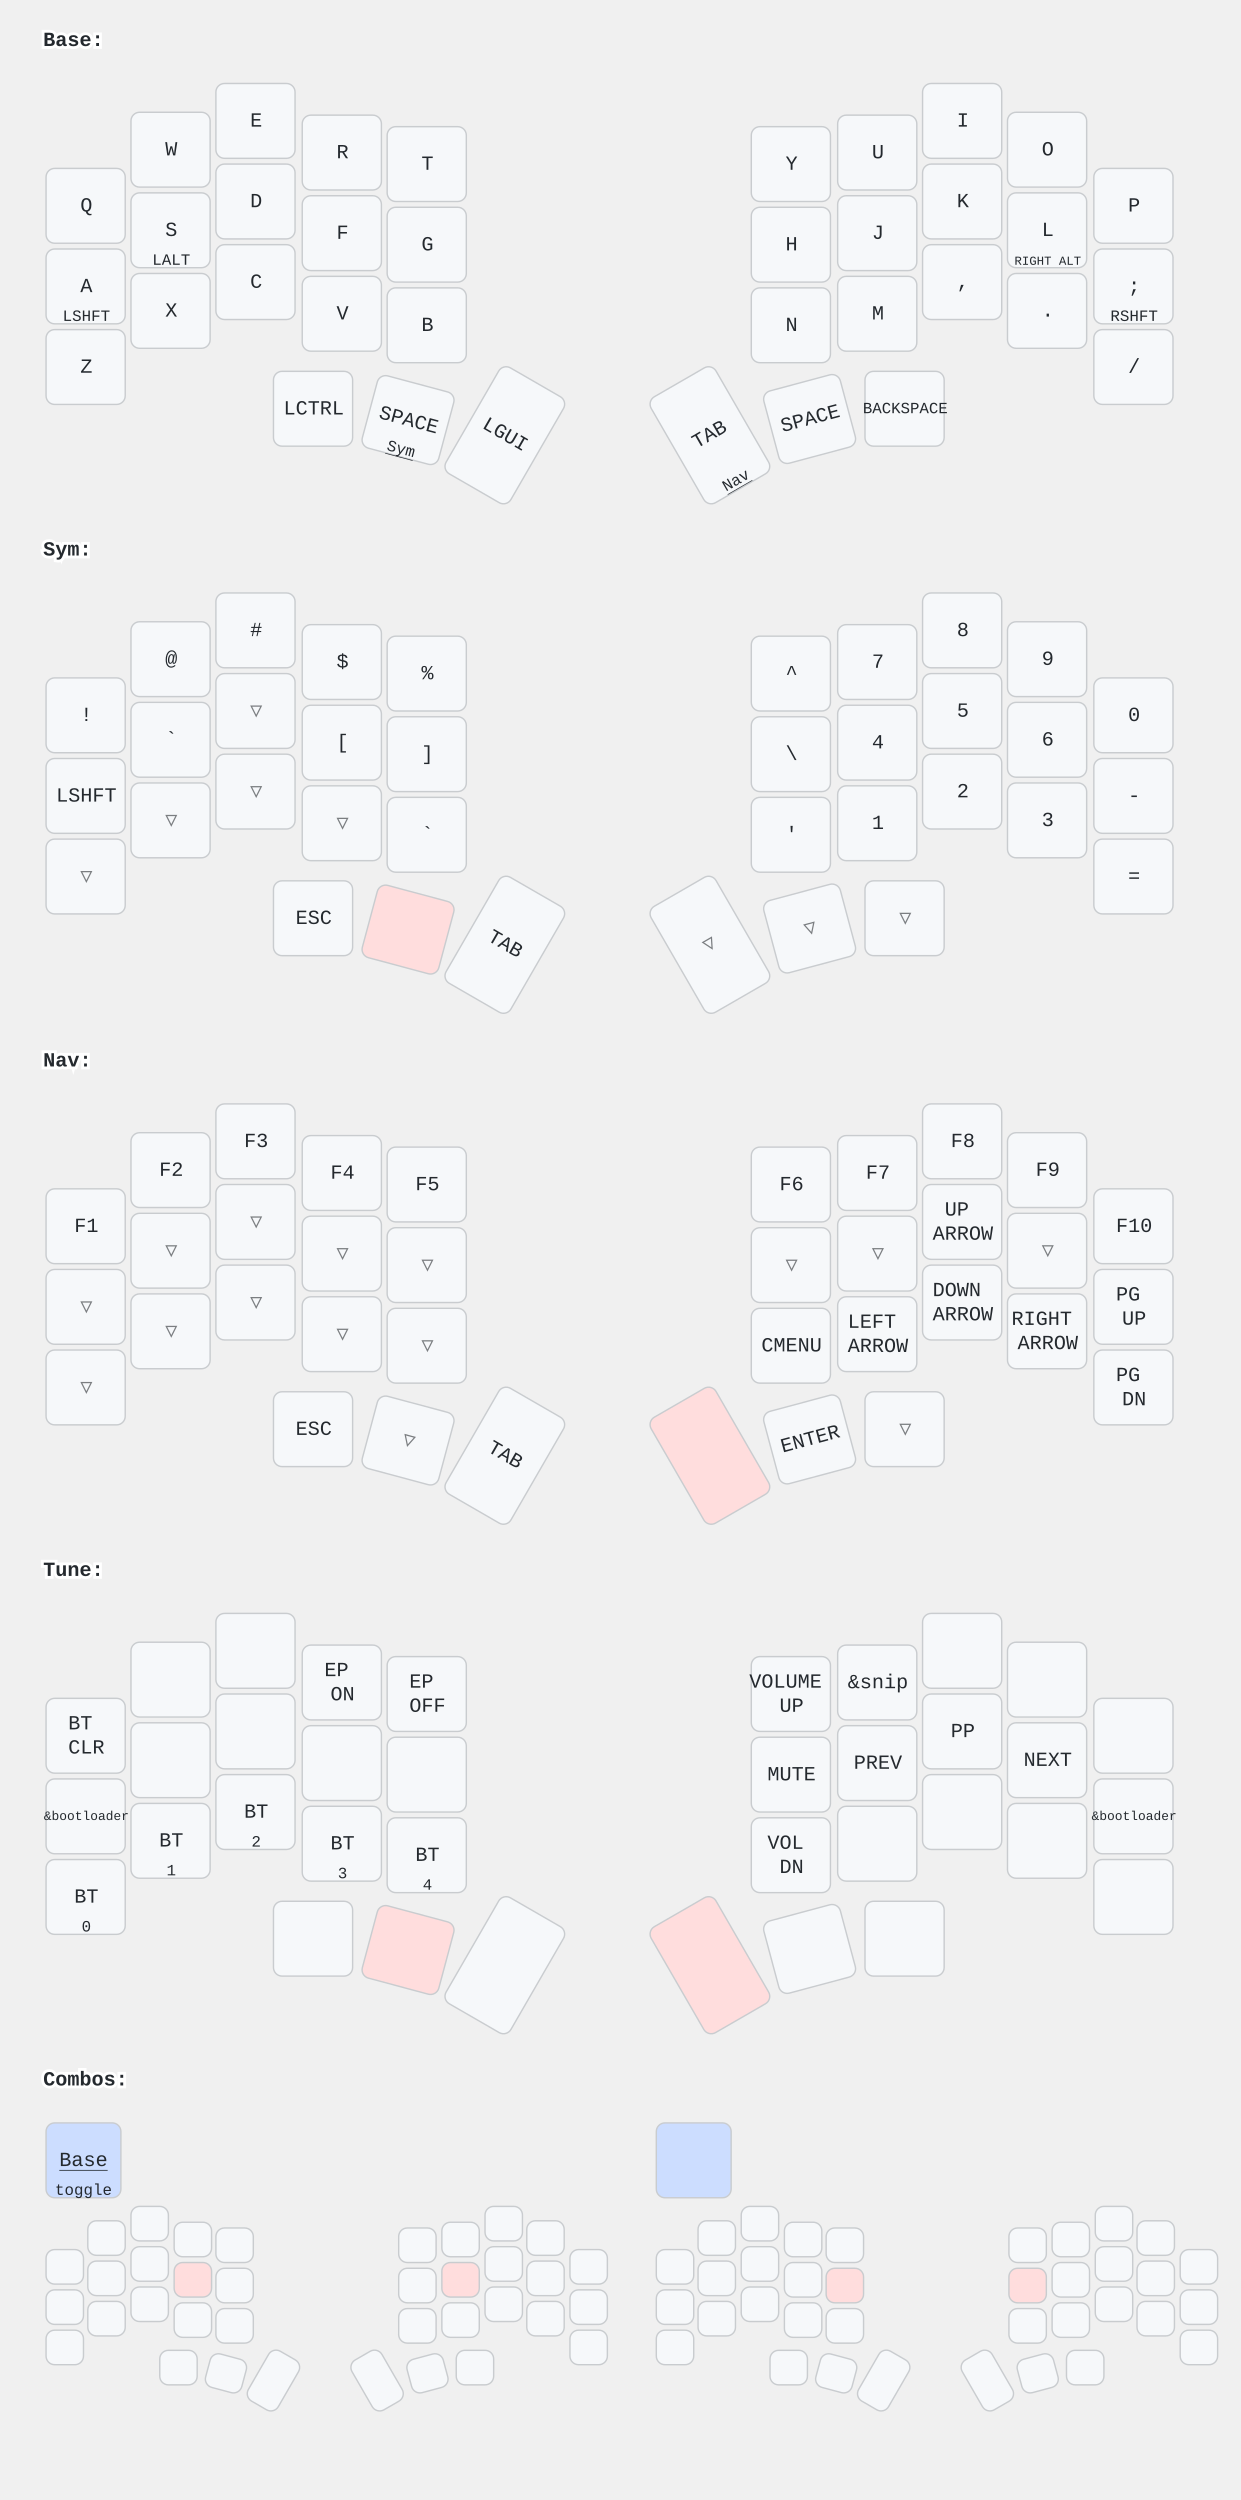
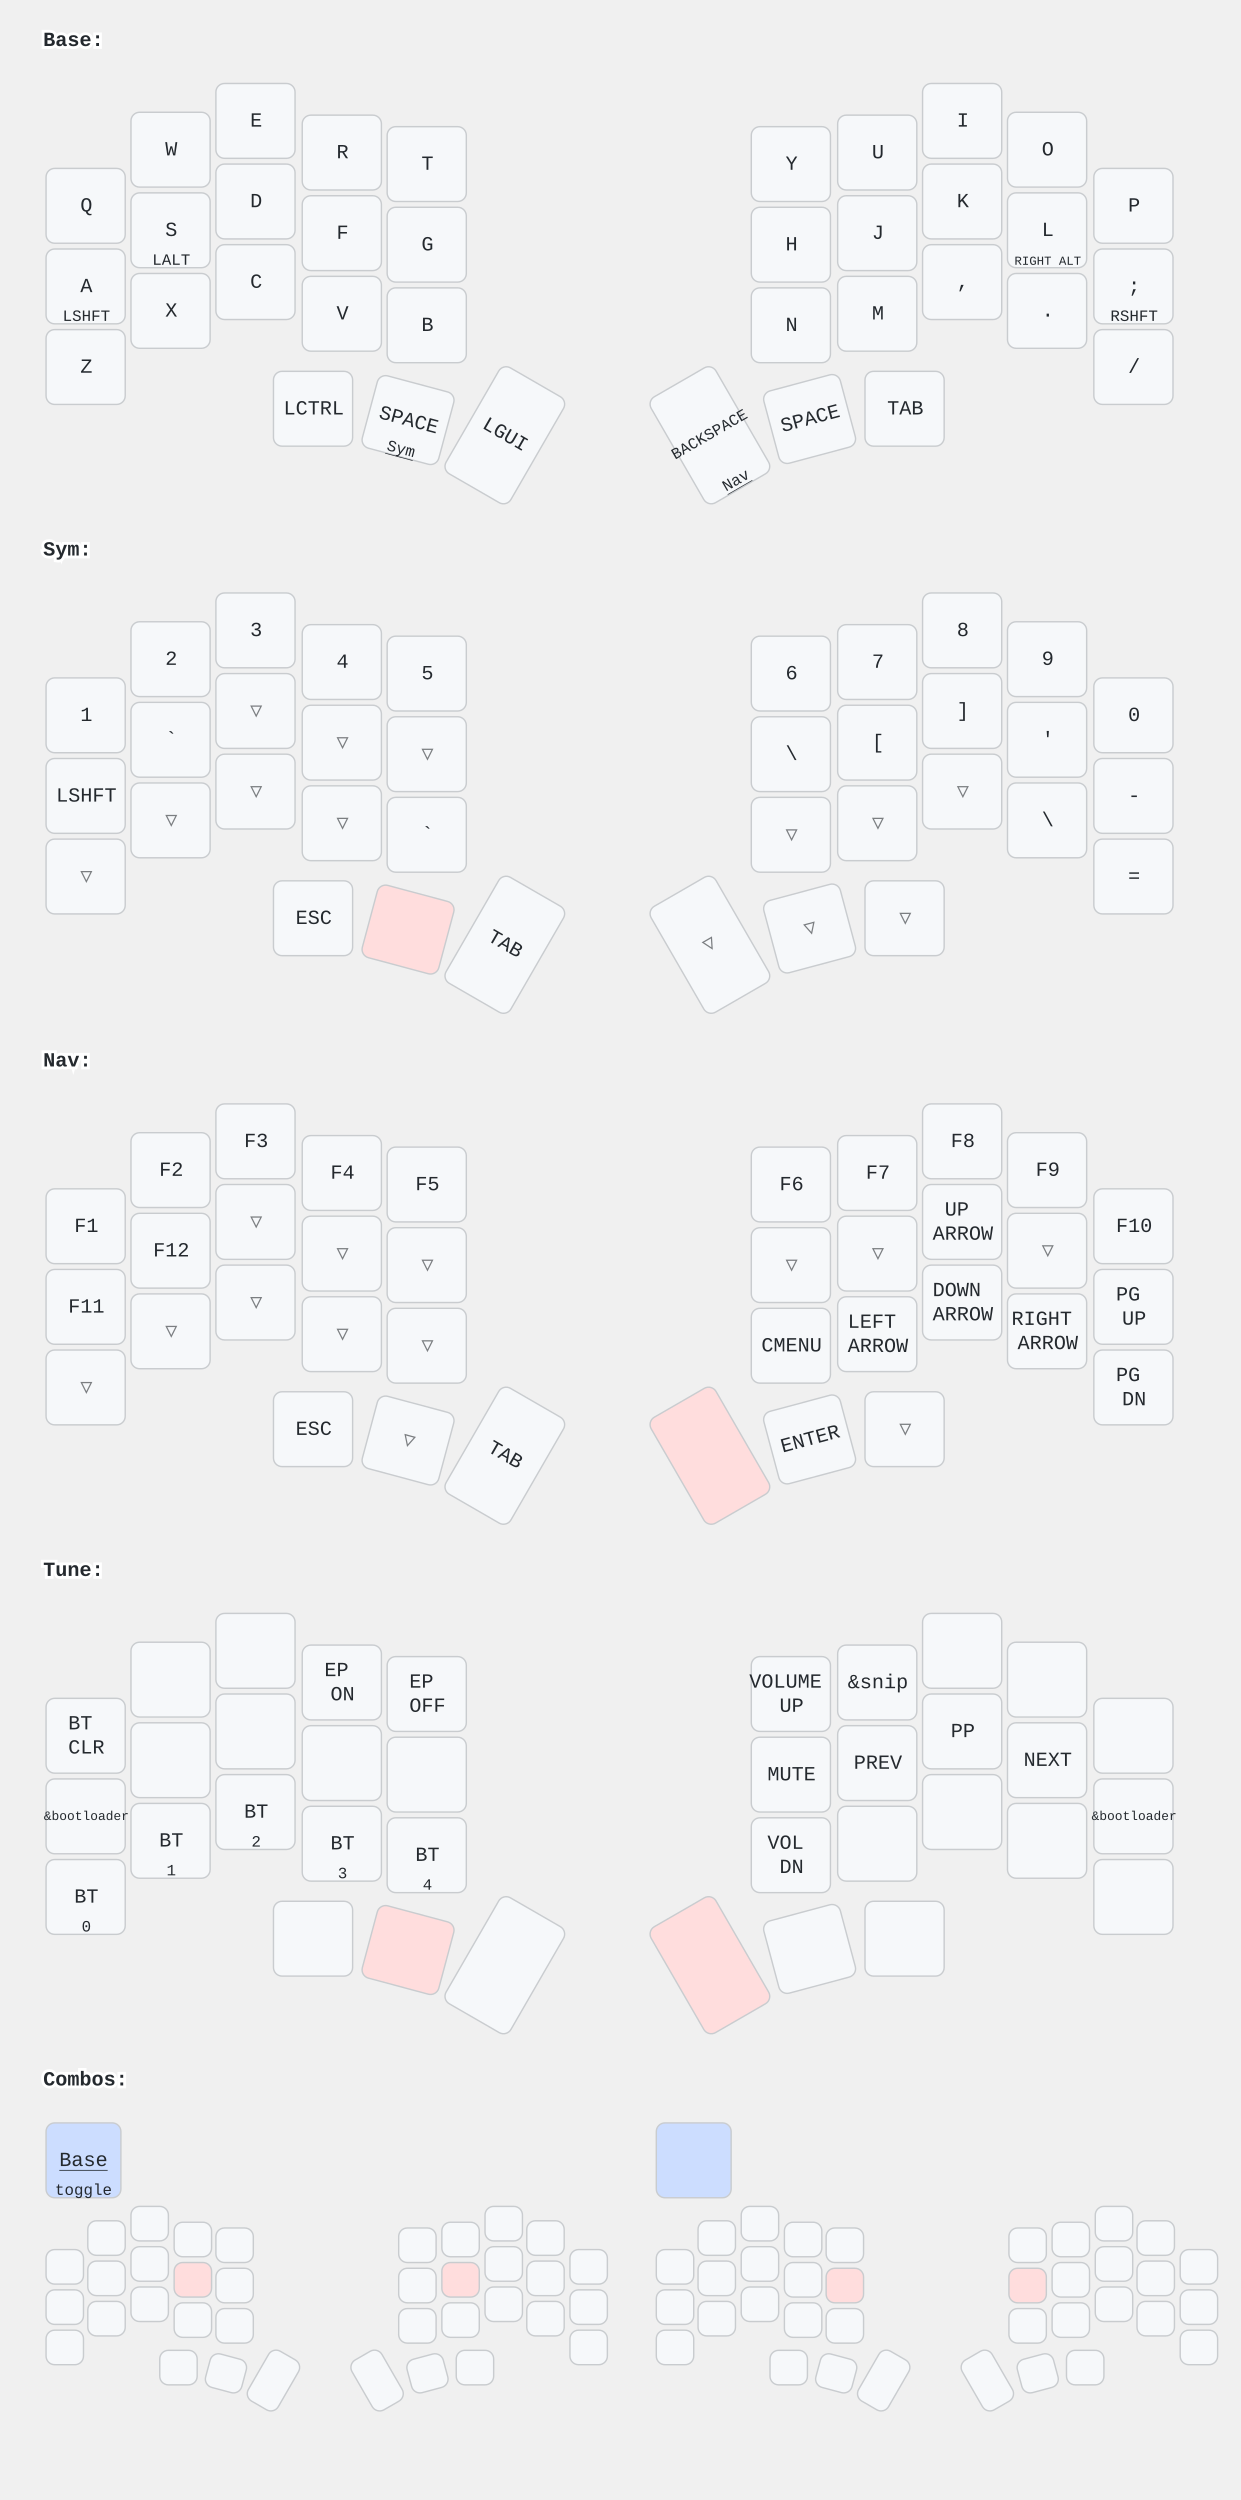
<svg xmlns="http://www.w3.org/2000/svg" width="862" height="1737" viewBox="0 0 862 1737" class="keymap">
  <style>/* inherit to force styles through use tags */
svg path {
    fill: inherit;
}

/* font and background color specifications */
svg.keymap {
    font-family: SFMono-Regular,Consolas,Liberation Mono,Menlo,monospace;
    font-size: 14px;
    font-kerning: normal;
    text-rendering: optimizeLegibility;
    fill: #24292e;
}

/* default key styling */
rect.key {
    fill: #f6f8fa;
}

rect.key, rect.combo {
    stroke: #c9cccf;
    stroke-width: 1;
}

/* default key side styling, only used is draw_key_sides is set */
rect.side {
    filter: brightness(90%);
}

/* color accent for combo boxes */
rect.combo, rect.combo-separate {
    fill: #cdf;
}

/* color accent for held keys */
rect.held, rect.combo.held {
    fill: #fdd;
}

/* color accent for ghost (optional) keys */
rect.ghost, rect.combo.ghost {
    stroke-dasharray: 4, 4;
    stroke-width: 2;
}

text {
    text-anchor: middle;
    dominant-baseline: middle;
}

/* styling for layer labels */
text.label {
    font-weight: bold;
    text-anchor: start;
    stroke: white;
    stroke-width: 4;
    paint-order: stroke;
}

/* styling for optional footer */
text.footer {
    text-anchor: end;
    dominant-baseline: auto;
    stroke: white;
    stroke-width: 4;
    paint-order: stroke;
}

/* styling for combo tap, and key non-tap label text */
text.combo, text.hold, text.shifted, text.left, text.right {
    font-size: 11px;
}

text.hold {
    text-anchor: middle;
    dominant-baseline: auto;
}

text.shifted {
    text-anchor: middle;
    dominant-baseline: hanging;
}

text.left {
    text-anchor: start;
}

text.right {
    text-anchor: end;
}

text.layer-activator {
    text-decoration: underline;
}

/* styling for hold/shifted label text in combo box */
text.combo.hold, text.combo.shifted, text.combo.left, text.combo.right {
    font-size: 8px;
}

/* lighter symbol for transparent keys */
text.trans {
    fill: #7b7e81;
}

/* styling for combo dendrons */
path.combo {
    stroke-width: 1;
    stroke: gray;
    fill: none;
}

/* Start Tabler Icons Cleanup */
/* cannot use height/width with glyphs */
.icon-tabler &gt; path {
    fill: inherit;
    stroke: inherit;
    stroke-width: 2;
}
/* hide tabler's default box */
.icon-tabler &gt; path[stroke="none"][fill="none"] {
    visibility: hidden;
}
/* End Tabler Icons Cleanup */

@media (prefers-color-scheme: dark) {
svg.keymap { fill: #d1d6db; }
rect.key { fill: #3f4750; }
rect.key, rect.combo { stroke: #60666c; }
rect.combo, rect.combo-separate { fill: #1f3d7a; }
rect.held, rect.combo.held { fill: #854747; }
text.label, text.footer { stroke: black; }
text.trans { fill: #7e8184; }
path.combo { stroke: #7f7f7f; }

}</style>
  <g transform="translate(30, 0)" class="layer-Base">
    <text x="0" y="28" class="label" id="Base">Base:</text>
    <g transform="translate(0, 56)">
      <g transform="translate(30, 87)" class="key keypos-0">
        <rect rx="6" ry="6" x="-28" y="-26" width="55" height="52" class="key" />
        <text x="0" y="0" class="key tap">Q</text>
      </g>
      <g transform="translate(89, 48)" class="key keypos-1">
        <rect rx="6" ry="6" x="-28" y="-26" width="55" height="52" class="key" />
        <text x="0" y="0" class="key tap">W</text>
      </g>
      <g transform="translate(148, 28)" class="key keypos-2">
        <rect rx="6" ry="6" x="-28" y="-26" width="55" height="52" class="key" />
        <text x="0" y="0" class="key tap">E</text>
      </g>
      <g transform="translate(208, 50)" class="key keypos-3">
        <rect rx="6" ry="6" x="-28" y="-26" width="55" height="52" class="key" />
        <text x="0" y="0" class="key tap">R</text>
      </g>
      <g transform="translate(267, 58)" class="key keypos-4">
        <rect rx="6" ry="6" x="-28" y="-26" width="55" height="52" class="key" />
        <text x="0" y="0" class="key tap">T</text>
      </g>
      <g transform="translate(520, 58)" class="key keypos-5">
        <rect rx="6" ry="6" x="-28" y="-26" width="55" height="52" class="key" />
        <text x="0" y="0" class="key tap">Y</text>
      </g>
      <g transform="translate(580, 50)" class="key keypos-6">
        <rect rx="6" ry="6" x="-28" y="-26" width="55" height="52" class="key" />
        <text x="0" y="0" class="key tap">U</text>
      </g>
      <g transform="translate(639, 28)" class="key keypos-7">
        <rect rx="6" ry="6" x="-28" y="-26" width="55" height="52" class="key" />
        <text x="0" y="0" class="key tap">I</text>
      </g>
      <g transform="translate(698, 48)" class="key keypos-8">
        <rect rx="6" ry="6" x="-28" y="-26" width="55" height="52" class="key" />
        <text x="0" y="0" class="key tap">O</text>
      </g>
      <g transform="translate(758, 87)" class="key keypos-9">
        <rect rx="6" ry="6" x="-28" y="-26" width="55" height="52" class="key" />
        <text x="0" y="0" class="key tap">P</text>
      </g>
      <g transform="translate(30, 143)" class="key keypos-10">
        <rect rx="6" ry="6" x="-28" y="-26" width="55" height="52" class="key" />
        <text x="0" y="0" class="key tap">A</text>
        <text x="0" y="24" class="key hold">LSHFT</text>
      </g>
      <g transform="translate(89, 104)" class="key keypos-11">
        <rect rx="6" ry="6" x="-28" y="-26" width="55" height="52" class="key" />
        <text x="0" y="0" class="key tap">S</text>
        <text x="0" y="24" class="key hold">LALT</text>
      </g>
      <g transform="translate(148, 84)" class="key keypos-12">
        <rect rx="6" ry="6" x="-28" y="-26" width="55" height="52" class="key" />
        <text x="0" y="0" class="key tap">D</text>
      </g>
      <g transform="translate(208, 106)" class="key keypos-13">
        <rect rx="6" ry="6" x="-28" y="-26" width="55" height="52" class="key" />
        <text x="0" y="0" class="key tap">F</text>
      </g>
      <g transform="translate(267, 114)" class="key keypos-14">
        <rect rx="6" ry="6" x="-28" y="-26" width="55" height="52" class="key" />
        <text x="0" y="0" class="key tap">G</text>
      </g>
      <g transform="translate(520, 114)" class="key keypos-15">
        <rect rx="6" ry="6" x="-28" y="-26" width="55" height="52" class="key" />
        <text x="0" y="0" class="key tap">H</text>
      </g>
      <g transform="translate(580, 106)" class="key keypos-16">
        <rect rx="6" ry="6" x="-28" y="-26" width="55" height="52" class="key" />
        <text x="0" y="0" class="key tap">J</text>
      </g>
      <g transform="translate(639, 84)" class="key keypos-17">
        <rect rx="6" ry="6" x="-28" y="-26" width="55" height="52" class="key" />
        <text x="0" y="0" class="key tap">K</text>
      </g>
      <g transform="translate(698, 104)" class="key keypos-18">
        <rect rx="6" ry="6" x="-28" y="-26" width="55" height="52" class="key" />
        <text x="0" y="0" class="key tap">L</text>
        <text x="0" y="24" class="key hold">
          <tspan style="font-size: 78%">RIGHT ALT</tspan>
        </text>
      </g>
      <g transform="translate(758, 143)" class="key keypos-19">
        <rect rx="6" ry="6" x="-28" y="-26" width="55" height="52" class="key" />
        <text x="0" y="0" class="key tap">;</text>
        <text x="0" y="24" class="key hold">RSHFT</text>
      </g>
      <g transform="translate(30, 199)" class="key keypos-20">
        <rect rx="6" ry="6" x="-28" y="-26" width="55" height="52" class="key" />
        <text x="0" y="0" class="key tap">Z</text>
      </g>
      <g transform="translate(89, 160)" class="key keypos-21">
        <rect rx="6" ry="6" x="-28" y="-26" width="55" height="52" class="key" />
        <text x="0" y="0" class="key tap">X</text>
      </g>
      <g transform="translate(148, 140)" class="key keypos-22">
        <rect rx="6" ry="6" x="-28" y="-26" width="55" height="52" class="key" />
        <text x="0" y="0" class="key tap">C</text>
      </g>
      <g transform="translate(208, 162)" class="key keypos-23">
        <rect rx="6" ry="6" x="-28" y="-26" width="55" height="52" class="key" />
        <text x="0" y="0" class="key tap">V</text>
      </g>
      <g transform="translate(267, 170)" class="key keypos-24">
        <rect rx="6" ry="6" x="-28" y="-26" width="55" height="52" class="key" />
        <text x="0" y="0" class="key tap">B</text>
      </g>
      <g transform="translate(520, 170)" class="key keypos-25">
        <rect rx="6" ry="6" x="-28" y="-26" width="55" height="52" class="key" />
        <text x="0" y="0" class="key tap">N</text>
      </g>
      <g transform="translate(580, 162)" class="key keypos-26">
        <rect rx="6" ry="6" x="-28" y="-26" width="55" height="52" class="key" />
        <text x="0" y="0" class="key tap">M</text>
      </g>
      <g transform="translate(639, 140)" class="key keypos-27">
        <rect rx="6" ry="6" x="-28" y="-26" width="55" height="52" class="key" />
        <text x="0" y="0" class="key tap">,</text>
      </g>
      <g transform="translate(698, 160)" class="key keypos-28">
        <rect rx="6" ry="6" x="-28" y="-26" width="55" height="52" class="key" />
        <text x="0" y="0" class="key tap">.</text>
      </g>
      <g transform="translate(758, 199)" class="key keypos-29">
        <rect rx="6" ry="6" x="-28" y="-26" width="55" height="52" class="key" />
        <text x="0" y="0" class="key tap">/</text>
      </g>
      <g transform="translate(188, 228)" class="key keypos-30">
        <rect rx="6" ry="6" x="-28" y="-26" width="55" height="52" class="key" />
        <text x="0" y="0" class="key tap">LCTRL</text>
      </g>
      <g transform="translate(254, 236) rotate(15.0)" class="key keypos-31">
        <rect rx="6" ry="6" x="-28" y="-26" width="55" height="52" class="key" />
        <text x="0" y="0" class="key tap">SPACE</text>
        <a href="#Sym">
          <text x="0" y="24" class="key hold layer-activator">Sym</text>
        </a>
      </g>
      <g transform="translate(321, 246) rotate(30.0)" class="key keypos-32">
        <rect rx="6" ry="6" x="-26" y="-42" width="52" height="85" class="key" />
        <text x="0" y="0" class="key tap">LGUI</text>
      </g>
      <g transform="translate(463, 246) rotate(-30.0)" class="key keypos-33">
        <rect rx="6" ry="6" x="-26" y="-42" width="52" height="85" class="key" />
-         <text x="0" y="0" class="key tap">TAB</text>
+         <text x="0" y="0" class="key tap">
+           <tspan style="font-size: 78%">BACKSPACE</tspan>
+         </text>
        <a href="#Nav">
          <text x="0" y="40" class="key hold layer-activator">Nav</text>
        </a>
      </g>
      <g transform="translate(533, 235) rotate(-15.0)" class="key keypos-34">
        <rect rx="6" ry="6" x="-28" y="-26" width="55" height="52" class="key" />
        <text x="0" y="0" class="key tap">SPACE</text>
      </g>
      <g transform="translate(599, 228)" class="key keypos-35">
        <rect rx="6" ry="6" x="-28" y="-26" width="55" height="52" class="key" />
-         <text x="0" y="0" class="key tap">
-           <tspan style="font-size: 78%">BACKSPACE</tspan>
-         </text>
+         <text x="0" y="0" class="key tap">TAB</text>
      </g>
    </g>
  </g>
  <g transform="translate(30, 354)" class="layer-Sym">
    <text x="0" y="28" class="label" id="Sym">Sym:</text>
    <g transform="translate(0, 56)">
      <g transform="translate(30, 87)" class="key keypos-0">
        <rect rx="6" ry="6" x="-28" y="-26" width="55" height="52" class="key" />
-         <text x="0" y="0" class="key tap">!</text>
+         <text x="0" y="0" class="key tap">1</text>
      </g>
      <g transform="translate(89, 48)" class="key keypos-1">
        <rect rx="6" ry="6" x="-28" y="-26" width="55" height="52" class="key" />
-         <text x="0" y="0" class="key tap">@</text>
+         <text x="0" y="0" class="key tap">2</text>
      </g>
      <g transform="translate(148, 28)" class="key keypos-2">
        <rect rx="6" ry="6" x="-28" y="-26" width="55" height="52" class="key" />
-         <text x="0" y="0" class="key tap">#</text>
+         <text x="0" y="0" class="key tap">3</text>
      </g>
      <g transform="translate(208, 50)" class="key keypos-3">
        <rect rx="6" ry="6" x="-28" y="-26" width="55" height="52" class="key" />
-         <text x="0" y="0" class="key tap">$</text>
+         <text x="0" y="0" class="key tap">4</text>
      </g>
      <g transform="translate(267, 58)" class="key keypos-4">
        <rect rx="6" ry="6" x="-28" y="-26" width="55" height="52" class="key" />
-         <text x="0" y="0" class="key tap">%</text>
+         <text x="0" y="0" class="key tap">5</text>
      </g>
      <g transform="translate(520, 58)" class="key keypos-5">
        <rect rx="6" ry="6" x="-28" y="-26" width="55" height="52" class="key" />
-         <text x="0" y="0" class="key tap">^</text>
+         <text x="0" y="0" class="key tap">6</text>
      </g>
      <g transform="translate(580, 50)" class="key keypos-6">
        <rect rx="6" ry="6" x="-28" y="-26" width="55" height="52" class="key" />
        <text x="0" y="0" class="key tap">7</text>
      </g>
      <g transform="translate(639, 28)" class="key keypos-7">
        <rect rx="6" ry="6" x="-28" y="-26" width="55" height="52" class="key" />
        <text x="0" y="0" class="key tap">8</text>
      </g>
      <g transform="translate(698, 48)" class="key keypos-8">
        <rect rx="6" ry="6" x="-28" y="-26" width="55" height="52" class="key" />
        <text x="0" y="0" class="key tap">9</text>
      </g>
      <g transform="translate(758, 87)" class="key keypos-9">
        <rect rx="6" ry="6" x="-28" y="-26" width="55" height="52" class="key" />
        <text x="0" y="0" class="key tap">0</text>
      </g>
      <g transform="translate(30, 143)" class="key keypos-10">
        <rect rx="6" ry="6" x="-28" y="-26" width="55" height="52" class="key" />
        <text x="0" y="0" class="key tap">LSHFT</text>
      </g>
      <g transform="translate(89, 104)" class="key keypos-11">
        <rect rx="6" ry="6" x="-28" y="-26" width="55" height="52" class="key" />
        <text x="0" y="0" class="key tap">`</text>
      </g>
      <g transform="translate(148, 84)" class="key trans keypos-12">
        <rect rx="6" ry="6" x="-28" y="-26" width="55" height="52" class="key trans" />
        <text x="0" y="0" class="key trans tap">▽</text>
      </g>
-       <g transform="translate(208, 106)" class="key keypos-13">
+       <g transform="translate(208, 106)" class="key trans keypos-13">
+         <rect rx="6" ry="6" x="-28" y="-26" width="55" height="52" class="key trans" />
+         <text x="0" y="0" class="key trans tap">▽</text>
+       </g>
+       <g transform="translate(267, 114)" class="key trans keypos-14">
+         <rect rx="6" ry="6" x="-28" y="-26" width="55" height="52" class="key trans" />
+         <text x="0" y="0" class="key trans tap">▽</text>
+       </g>
+       <g transform="translate(520, 114)" class="key keypos-15">
+         <rect rx="6" ry="6" x="-28" y="-26" width="55" height="52" class="key" />
+         <text x="0" y="0" class="key tap">\</text>
+       </g>
+       <g transform="translate(580, 106)" class="key keypos-16">
        <rect rx="6" ry="6" x="-28" y="-26" width="55" height="52" class="key" />
        <text x="0" y="0" class="key tap">[</text>
      </g>
-       <g transform="translate(267, 114)" class="key keypos-14">
+       <g transform="translate(639, 84)" class="key keypos-17">
        <rect rx="6" ry="6" x="-28" y="-26" width="55" height="52" class="key" />
        <text x="0" y="0" class="key tap">]</text>
      </g>
-       <g transform="translate(520, 114)" class="key keypos-15">
+       <g transform="translate(698, 104)" class="key keypos-18">
+         <rect rx="6" ry="6" x="-28" y="-26" width="55" height="52" class="key" />
+         <text x="0" y="0" class="key tap">'</text>
+       </g>
+       <g transform="translate(758, 143)" class="key keypos-19">
+         <rect rx="6" ry="6" x="-28" y="-26" width="55" height="52" class="key" />
+         <text x="0" y="0" class="key tap">-</text>
+       </g>
+       <g transform="translate(30, 199)" class="key trans keypos-20">
+         <rect rx="6" ry="6" x="-28" y="-26" width="55" height="52" class="key trans" />
+         <text x="0" y="0" class="key trans tap">▽</text>
+       </g>
+       <g transform="translate(89, 160)" class="key trans keypos-21">
+         <rect rx="6" ry="6" x="-28" y="-26" width="55" height="52" class="key trans" />
+         <text x="0" y="0" class="key trans tap">▽</text>
+       </g>
+       <g transform="translate(148, 140)" class="key trans keypos-22">
+         <rect rx="6" ry="6" x="-28" y="-26" width="55" height="52" class="key trans" />
+         <text x="0" y="0" class="key trans tap">▽</text>
+       </g>
+       <g transform="translate(208, 162)" class="key trans keypos-23">
+         <rect rx="6" ry="6" x="-28" y="-26" width="55" height="52" class="key trans" />
+         <text x="0" y="0" class="key trans tap">▽</text>
+       </g>
+       <g transform="translate(267, 170)" class="key keypos-24">
+         <rect rx="6" ry="6" x="-28" y="-26" width="55" height="52" class="key" />
+         <text x="0" y="0" class="key tap">`</text>
+       </g>
+       <g transform="translate(520, 170)" class="key trans keypos-25">
+         <rect rx="6" ry="6" x="-28" y="-26" width="55" height="52" class="key trans" />
+         <text x="0" y="0" class="key trans tap">▽</text>
+       </g>
+       <g transform="translate(580, 162)" class="key trans keypos-26">
+         <rect rx="6" ry="6" x="-28" y="-26" width="55" height="52" class="key trans" />
+         <text x="0" y="0" class="key trans tap">▽</text>
+       </g>
+       <g transform="translate(639, 140)" class="key trans keypos-27">
+         <rect rx="6" ry="6" x="-28" y="-26" width="55" height="52" class="key trans" />
+         <text x="0" y="0" class="key trans tap">▽</text>
+       </g>
+       <g transform="translate(698, 160)" class="key keypos-28">
        <rect rx="6" ry="6" x="-28" y="-26" width="55" height="52" class="key" />
        <text x="0" y="0" class="key tap">\</text>
-       </g>
-       <g transform="translate(580, 106)" class="key keypos-16">
-         <rect rx="6" ry="6" x="-28" y="-26" width="55" height="52" class="key" />
-         <text x="0" y="0" class="key tap">4</text>
-       </g>
-       <g transform="translate(639, 84)" class="key keypos-17">
-         <rect rx="6" ry="6" x="-28" y="-26" width="55" height="52" class="key" />
-         <text x="0" y="0" class="key tap">5</text>
-       </g>
-       <g transform="translate(698, 104)" class="key keypos-18">
-         <rect rx="6" ry="6" x="-28" y="-26" width="55" height="52" class="key" />
-         <text x="0" y="0" class="key tap">6</text>
-       </g>
-       <g transform="translate(758, 143)" class="key keypos-19">
-         <rect rx="6" ry="6" x="-28" y="-26" width="55" height="52" class="key" />
-         <text x="0" y="0" class="key tap">-</text>
-       </g>
-       <g transform="translate(30, 199)" class="key trans keypos-20">
-         <rect rx="6" ry="6" x="-28" y="-26" width="55" height="52" class="key trans" />
-         <text x="0" y="0" class="key trans tap">▽</text>
-       </g>
-       <g transform="translate(89, 160)" class="key trans keypos-21">
-         <rect rx="6" ry="6" x="-28" y="-26" width="55" height="52" class="key trans" />
-         <text x="0" y="0" class="key trans tap">▽</text>
-       </g>
-       <g transform="translate(148, 140)" class="key trans keypos-22">
-         <rect rx="6" ry="6" x="-28" y="-26" width="55" height="52" class="key trans" />
-         <text x="0" y="0" class="key trans tap">▽</text>
-       </g>
-       <g transform="translate(208, 162)" class="key trans keypos-23">
-         <rect rx="6" ry="6" x="-28" y="-26" width="55" height="52" class="key trans" />
-         <text x="0" y="0" class="key trans tap">▽</text>
-       </g>
-       <g transform="translate(267, 170)" class="key keypos-24">
-         <rect rx="6" ry="6" x="-28" y="-26" width="55" height="52" class="key" />
-         <text x="0" y="0" class="key tap">`</text>
-       </g>
-       <g transform="translate(520, 170)" class="key keypos-25">
-         <rect rx="6" ry="6" x="-28" y="-26" width="55" height="52" class="key" />
-         <text x="0" y="0" class="key tap">'</text>
-       </g>
-       <g transform="translate(580, 162)" class="key keypos-26">
-         <rect rx="6" ry="6" x="-28" y="-26" width="55" height="52" class="key" />
-         <text x="0" y="0" class="key tap">1</text>
-       </g>
-       <g transform="translate(639, 140)" class="key keypos-27">
-         <rect rx="6" ry="6" x="-28" y="-26" width="55" height="52" class="key" />
-         <text x="0" y="0" class="key tap">2</text>
-       </g>
-       <g transform="translate(698, 160)" class="key keypos-28">
-         <rect rx="6" ry="6" x="-28" y="-26" width="55" height="52" class="key" />
-         <text x="0" y="0" class="key tap">3</text>
      </g>
      <g transform="translate(758, 199)" class="key keypos-29">
        <rect rx="6" ry="6" x="-28" y="-26" width="55" height="52" class="key" />
        <text x="0" y="0" class="key tap">=</text>
      </g>
      <g transform="translate(188, 228)" class="key keypos-30">
        <rect rx="6" ry="6" x="-28" y="-26" width="55" height="52" class="key" />
        <text x="0" y="0" class="key tap">ESC</text>
      </g>
      <g transform="translate(254, 236) rotate(15.0)" class="key held keypos-31">
        <rect rx="6" ry="6" x="-28" y="-26" width="55" height="52" class="key held" />
      </g>
      <g transform="translate(321, 246) rotate(30.0)" class="key keypos-32">
        <rect rx="6" ry="6" x="-26" y="-42" width="52" height="85" class="key" />
        <text x="0" y="0" class="key tap">TAB</text>
      </g>
      <g transform="translate(463, 246) rotate(-30.0)" class="key trans keypos-33">
        <rect rx="6" ry="6" x="-26" y="-42" width="52" height="85" class="key trans" />
        <text x="0" y="0" class="key trans tap">▽</text>
      </g>
      <g transform="translate(533, 235) rotate(-15.0)" class="key trans keypos-34">
        <rect rx="6" ry="6" x="-28" y="-26" width="55" height="52" class="key trans" />
        <text x="0" y="0" class="key trans tap">▽</text>
      </g>
      <g transform="translate(599, 228)" class="key trans keypos-35">
        <rect rx="6" ry="6" x="-28" y="-26" width="55" height="52" class="key trans" />
        <text x="0" y="0" class="key trans tap">▽</text>
      </g>
    </g>
  </g>
  <g transform="translate(30, 709)" class="layer-Nav">
    <text x="0" y="28" class="label" id="Nav">Nav:</text>
    <g transform="translate(0, 56)">
      <g transform="translate(30, 87)" class="key keypos-0">
        <rect rx="6" ry="6" x="-28" y="-26" width="55" height="52" class="key" />
        <text x="0" y="0" class="key tap">F1</text>
      </g>
      <g transform="translate(89, 48)" class="key keypos-1">
        <rect rx="6" ry="6" x="-28" y="-26" width="55" height="52" class="key" />
        <text x="0" y="0" class="key tap">F2</text>
      </g>
      <g transform="translate(148, 28)" class="key keypos-2">
        <rect rx="6" ry="6" x="-28" y="-26" width="55" height="52" class="key" />
        <text x="0" y="0" class="key tap">F3</text>
      </g>
      <g transform="translate(208, 50)" class="key keypos-3">
        <rect rx="6" ry="6" x="-28" y="-26" width="55" height="52" class="key" />
        <text x="0" y="0" class="key tap">F4</text>
      </g>
      <g transform="translate(267, 58)" class="key keypos-4">
        <rect rx="6" ry="6" x="-28" y="-26" width="55" height="52" class="key" />
        <text x="0" y="0" class="key tap">F5</text>
      </g>
      <g transform="translate(520, 58)" class="key keypos-5">
        <rect rx="6" ry="6" x="-28" y="-26" width="55" height="52" class="key" />
        <text x="0" y="0" class="key tap">F6</text>
      </g>
      <g transform="translate(580, 50)" class="key keypos-6">
        <rect rx="6" ry="6" x="-28" y="-26" width="55" height="52" class="key" />
        <text x="0" y="0" class="key tap">F7</text>
      </g>
      <g transform="translate(639, 28)" class="key keypos-7">
        <rect rx="6" ry="6" x="-28" y="-26" width="55" height="52" class="key" />
        <text x="0" y="0" class="key tap">F8</text>
      </g>
      <g transform="translate(698, 48)" class="key keypos-8">
        <rect rx="6" ry="6" x="-28" y="-26" width="55" height="52" class="key" />
        <text x="0" y="0" class="key tap">F9</text>
      </g>
      <g transform="translate(758, 87)" class="key keypos-9">
        <rect rx="6" ry="6" x="-28" y="-26" width="55" height="52" class="key" />
        <text x="0" y="0" class="key tap">F10</text>
      </g>
-       <g transform="translate(30, 143)" class="key trans keypos-10">
-         <rect rx="6" ry="6" x="-28" y="-26" width="55" height="52" class="key trans" />
-         <text x="0" y="0" class="key trans tap">▽</text>
-       </g>
-       <g transform="translate(89, 104)" class="key trans keypos-11">
-         <rect rx="6" ry="6" x="-28" y="-26" width="55" height="52" class="key trans" />
-         <text x="0" y="0" class="key trans tap">▽</text>
+       <g transform="translate(30, 143)" class="key keypos-10">
+         <rect rx="6" ry="6" x="-28" y="-26" width="55" height="52" class="key" />
+         <text x="0" y="0" class="key tap">F11</text>
+       </g>
+       <g transform="translate(89, 104)" class="key keypos-11">
+         <rect rx="6" ry="6" x="-28" y="-26" width="55" height="52" class="key" />
+         <text x="0" y="0" class="key tap">F12</text>
      </g>
      <g transform="translate(148, 84)" class="key trans keypos-12">
        <rect rx="6" ry="6" x="-28" y="-26" width="55" height="52" class="key trans" />
        <text x="0" y="0" class="key trans tap">▽</text>
      </g>
      <g transform="translate(208, 106)" class="key trans keypos-13">
        <rect rx="6" ry="6" x="-28" y="-26" width="55" height="52" class="key trans" />
        <text x="0" y="0" class="key trans tap">▽</text>
      </g>
      <g transform="translate(267, 114)" class="key trans keypos-14">
        <rect rx="6" ry="6" x="-28" y="-26" width="55" height="52" class="key trans" />
        <text x="0" y="0" class="key trans tap">▽</text>
      </g>
      <g transform="translate(520, 114)" class="key trans keypos-15">
        <rect rx="6" ry="6" x="-28" y="-26" width="55" height="52" class="key trans" />
        <text x="0" y="0" class="key trans tap">▽</text>
      </g>
      <g transform="translate(580, 106)" class="key trans keypos-16">
        <rect rx="6" ry="6" x="-28" y="-26" width="55" height="52" class="key trans" />
        <text x="0" y="0" class="key trans tap">▽</text>
      </g>
      <g transform="translate(639, 84)" class="key keypos-17">
        <rect rx="6" ry="6" x="-28" y="-26" width="55" height="52" class="key" />
        <text x="0" y="0" class="key tap">
          <tspan x="0" dy="-0.6em">UP</tspan>
          <tspan x="0" dy="1.2em">ARROW</tspan>
        </text>
      </g>
      <g transform="translate(698, 104)" class="key trans keypos-18">
        <rect rx="6" ry="6" x="-28" y="-26" width="55" height="52" class="key trans" />
        <text x="0" y="0" class="key trans tap">▽</text>
      </g>
      <g transform="translate(758, 143)" class="key keypos-19">
        <rect rx="6" ry="6" x="-28" y="-26" width="55" height="52" class="key" />
        <text x="0" y="0" class="key tap">
          <tspan x="0" dy="-0.6em">PG</tspan>
          <tspan x="0" dy="1.2em">UP</tspan>
        </text>
      </g>
      <g transform="translate(30, 199)" class="key trans keypos-20">
        <rect rx="6" ry="6" x="-28" y="-26" width="55" height="52" class="key trans" />
        <text x="0" y="0" class="key trans tap">▽</text>
      </g>
      <g transform="translate(89, 160)" class="key trans keypos-21">
        <rect rx="6" ry="6" x="-28" y="-26" width="55" height="52" class="key trans" />
        <text x="0" y="0" class="key trans tap">▽</text>
      </g>
      <g transform="translate(148, 140)" class="key trans keypos-22">
        <rect rx="6" ry="6" x="-28" y="-26" width="55" height="52" class="key trans" />
        <text x="0" y="0" class="key trans tap">▽</text>
      </g>
      <g transform="translate(208, 162)" class="key trans keypos-23">
        <rect rx="6" ry="6" x="-28" y="-26" width="55" height="52" class="key trans" />
        <text x="0" y="0" class="key trans tap">▽</text>
      </g>
      <g transform="translate(267, 170)" class="key trans keypos-24">
        <rect rx="6" ry="6" x="-28" y="-26" width="55" height="52" class="key trans" />
        <text x="0" y="0" class="key trans tap">▽</text>
      </g>
      <g transform="translate(520, 170)" class="key keypos-25">
        <rect rx="6" ry="6" x="-28" y="-26" width="55" height="52" class="key" />
        <text x="0" y="0" class="key tap">CMENU</text>
      </g>
      <g transform="translate(580, 162)" class="key keypos-26">
        <rect rx="6" ry="6" x="-28" y="-26" width="55" height="52" class="key" />
        <text x="0" y="0" class="key tap">
          <tspan x="0" dy="-0.6em">LEFT</tspan>
          <tspan x="0" dy="1.2em">ARROW</tspan>
        </text>
      </g>
      <g transform="translate(639, 140)" class="key keypos-27">
        <rect rx="6" ry="6" x="-28" y="-26" width="55" height="52" class="key" />
        <text x="0" y="0" class="key tap">
          <tspan x="0" dy="-0.6em">DOWN</tspan>
          <tspan x="0" dy="1.2em">ARROW</tspan>
        </text>
      </g>
      <g transform="translate(698, 160)" class="key keypos-28">
        <rect rx="6" ry="6" x="-28" y="-26" width="55" height="52" class="key" />
        <text x="0" y="0" class="key tap">
          <tspan x="0" dy="-0.6em">RIGHT</tspan>
          <tspan x="0" dy="1.2em">ARROW</tspan>
        </text>
      </g>
      <g transform="translate(758, 199)" class="key keypos-29">
        <rect rx="6" ry="6" x="-28" y="-26" width="55" height="52" class="key" />
        <text x="0" y="0" class="key tap">
          <tspan x="0" dy="-0.6em">PG</tspan>
          <tspan x="0" dy="1.2em">DN</tspan>
        </text>
      </g>
      <g transform="translate(188, 228)" class="key keypos-30">
        <rect rx="6" ry="6" x="-28" y="-26" width="55" height="52" class="key" />
        <text x="0" y="0" class="key tap">ESC</text>
      </g>
      <g transform="translate(254, 236) rotate(15.0)" class="key trans keypos-31">
        <rect rx="6" ry="6" x="-28" y="-26" width="55" height="52" class="key trans" />
        <text x="0" y="0" class="key trans tap">▽</text>
      </g>
      <g transform="translate(321, 246) rotate(30.0)" class="key keypos-32">
        <rect rx="6" ry="6" x="-26" y="-42" width="52" height="85" class="key" />
        <text x="0" y="0" class="key tap">TAB</text>
      </g>
      <g transform="translate(463, 246) rotate(-30.0)" class="key held keypos-33">
        <rect rx="6" ry="6" x="-26" y="-42" width="52" height="85" class="key held" />
      </g>
      <g transform="translate(533, 235) rotate(-15.0)" class="key keypos-34">
        <rect rx="6" ry="6" x="-28" y="-26" width="55" height="52" class="key" />
        <text x="0" y="0" class="key tap">ENTER</text>
      </g>
      <g transform="translate(599, 228)" class="key trans keypos-35">
        <rect rx="6" ry="6" x="-28" y="-26" width="55" height="52" class="key trans" />
        <text x="0" y="0" class="key trans tap">▽</text>
      </g>
    </g>
  </g>
  <g transform="translate(30, 1063)" class="layer-Tune">
    <text x="0" y="28" class="label" id="Tune">Tune:</text>
    <g transform="translate(0, 56)">
      <g transform="translate(30, 87)" class="key keypos-0">
        <rect rx="6" ry="6" x="-28" y="-26" width="55" height="52" class="key" />
        <text x="0" y="0" class="key tap">
          <tspan x="0" dy="-0.6em">BT</tspan>
          <tspan x="0" dy="1.2em">CLR</tspan>
        </text>
      </g>
      <g transform="translate(89, 48)" class="key keypos-1">
        <rect rx="6" ry="6" x="-28" y="-26" width="55" height="52" class="key" />
      </g>
      <g transform="translate(148, 28)" class="key keypos-2">
        <rect rx="6" ry="6" x="-28" y="-26" width="55" height="52" class="key" />
      </g>
      <g transform="translate(208, 50)" class="key keypos-3">
        <rect rx="6" ry="6" x="-28" y="-26" width="55" height="52" class="key" />
        <text x="0" y="0" class="key tap">
          <tspan x="0" dy="-0.6em">EP</tspan>
          <tspan x="0" dy="1.2em">ON</tspan>
        </text>
      </g>
      <g transform="translate(267, 58)" class="key keypos-4">
        <rect rx="6" ry="6" x="-28" y="-26" width="55" height="52" class="key" />
        <text x="0" y="0" class="key tap">
          <tspan x="0" dy="-0.6em">EP</tspan>
          <tspan x="0" dy="1.2em">OFF</tspan>
        </text>
      </g>
      <g transform="translate(520, 58)" class="key keypos-5">
        <rect rx="6" ry="6" x="-28" y="-26" width="55" height="52" class="key" />
        <text x="0" y="0" class="key tap">
          <tspan x="0" dy="-0.6em">VOLUME</tspan>
          <tspan x="0" dy="1.2em">UP</tspan>
        </text>
      </g>
      <g transform="translate(580, 50)" class="key keypos-6">
        <rect rx="6" ry="6" x="-28" y="-26" width="55" height="52" class="key" />
        <text x="0" y="0" class="key tap">&amp;snip</text>
      </g>
      <g transform="translate(639, 28)" class="key keypos-7">
        <rect rx="6" ry="6" x="-28" y="-26" width="55" height="52" class="key" />
      </g>
      <g transform="translate(698, 48)" class="key keypos-8">
        <rect rx="6" ry="6" x="-28" y="-26" width="55" height="52" class="key" />
      </g>
      <g transform="translate(758, 87)" class="key keypos-9">
        <rect rx="6" ry="6" x="-28" y="-26" width="55" height="52" class="key" />
      </g>
      <g transform="translate(30, 143)" class="key keypos-10">
        <rect rx="6" ry="6" x="-28" y="-26" width="55" height="52" class="key" />
        <text x="0" y="0" class="key tap">
          <tspan style="font-size: 64%">&amp;bootloader</tspan>
        </text>
      </g>
      <g transform="translate(89, 104)" class="key keypos-11">
        <rect rx="6" ry="6" x="-28" y="-26" width="55" height="52" class="key" />
      </g>
      <g transform="translate(148, 84)" class="key keypos-12">
        <rect rx="6" ry="6" x="-28" y="-26" width="55" height="52" class="key" />
      </g>
      <g transform="translate(208, 106)" class="key keypos-13">
        <rect rx="6" ry="6" x="-28" y="-26" width="55" height="52" class="key" />
      </g>
      <g transform="translate(267, 114)" class="key keypos-14">
        <rect rx="6" ry="6" x="-28" y="-26" width="55" height="52" class="key" />
      </g>
      <g transform="translate(520, 114)" class="key keypos-15">
        <rect rx="6" ry="6" x="-28" y="-26" width="55" height="52" class="key" />
        <text x="0" y="0" class="key tap">MUTE</text>
      </g>
      <g transform="translate(580, 106)" class="key keypos-16">
        <rect rx="6" ry="6" x="-28" y="-26" width="55" height="52" class="key" />
        <text x="0" y="0" class="key tap">PREV</text>
      </g>
      <g transform="translate(639, 84)" class="key keypos-17">
        <rect rx="6" ry="6" x="-28" y="-26" width="55" height="52" class="key" />
        <text x="0" y="0" class="key tap">PP</text>
      </g>
      <g transform="translate(698, 104)" class="key keypos-18">
        <rect rx="6" ry="6" x="-28" y="-26" width="55" height="52" class="key" />
        <text x="0" y="0" class="key tap">NEXT</text>
      </g>
      <g transform="translate(758, 143)" class="key keypos-19">
        <rect rx="6" ry="6" x="-28" y="-26" width="55" height="52" class="key" />
        <text x="0" y="0" class="key tap">
          <tspan style="font-size: 64%">&amp;bootloader</tspan>
        </text>
      </g>
      <g transform="translate(30, 199)" class="key keypos-20">
        <rect rx="6" ry="6" x="-28" y="-26" width="55" height="52" class="key" />
        <text x="0" y="0" class="key tap">BT</text>
        <text x="0" y="24" class="key hold">0</text>
      </g>
      <g transform="translate(89, 160)" class="key keypos-21">
        <rect rx="6" ry="6" x="-28" y="-26" width="55" height="52" class="key" />
        <text x="0" y="0" class="key tap">BT</text>
        <text x="0" y="24" class="key hold">1</text>
      </g>
      <g transform="translate(148, 140)" class="key keypos-22">
        <rect rx="6" ry="6" x="-28" y="-26" width="55" height="52" class="key" />
        <text x="0" y="0" class="key tap">BT</text>
        <text x="0" y="24" class="key hold">2</text>
      </g>
      <g transform="translate(208, 162)" class="key keypos-23">
        <rect rx="6" ry="6" x="-28" y="-26" width="55" height="52" class="key" />
        <text x="0" y="0" class="key tap">BT</text>
        <text x="0" y="24" class="key hold">3</text>
      </g>
      <g transform="translate(267, 170)" class="key keypos-24">
        <rect rx="6" ry="6" x="-28" y="-26" width="55" height="52" class="key" />
        <text x="0" y="0" class="key tap">BT</text>
        <text x="0" y="24" class="key hold">4</text>
      </g>
      <g transform="translate(520, 170)" class="key keypos-25">
        <rect rx="6" ry="6" x="-28" y="-26" width="55" height="52" class="key" />
        <text x="0" y="0" class="key tap">
          <tspan x="0" dy="-0.6em">VOL</tspan>
          <tspan x="0" dy="1.2em">DN</tspan>
        </text>
      </g>
      <g transform="translate(580, 162)" class="key keypos-26">
        <rect rx="6" ry="6" x="-28" y="-26" width="55" height="52" class="key" />
      </g>
      <g transform="translate(639, 140)" class="key keypos-27">
        <rect rx="6" ry="6" x="-28" y="-26" width="55" height="52" class="key" />
      </g>
      <g transform="translate(698, 160)" class="key keypos-28">
        <rect rx="6" ry="6" x="-28" y="-26" width="55" height="52" class="key" />
      </g>
      <g transform="translate(758, 199)" class="key keypos-29">
        <rect rx="6" ry="6" x="-28" y="-26" width="55" height="52" class="key" />
      </g>
      <g transform="translate(188, 228)" class="key keypos-30">
        <rect rx="6" ry="6" x="-28" y="-26" width="55" height="52" class="key" />
      </g>
      <g transform="translate(254, 236) rotate(15.0)" class="key held keypos-31">
        <rect rx="6" ry="6" x="-28" y="-26" width="55" height="52" class="key held" />
      </g>
      <g transform="translate(321, 246) rotate(30.0)" class="key keypos-32">
        <rect rx="6" ry="6" x="-26" y="-42" width="52" height="85" class="key" />
      </g>
      <g transform="translate(463, 246) rotate(-30.0)" class="key held keypos-33">
        <rect rx="6" ry="6" x="-26" y="-42" width="52" height="85" class="key held" />
      </g>
      <g transform="translate(533, 235) rotate(-15.0)" class="key keypos-34">
        <rect rx="6" ry="6" x="-28" y="-26" width="55" height="52" class="key" />
      </g>
      <g transform="translate(599, 228)" class="key keypos-35">
        <rect rx="6" ry="6" x="-28" y="-26" width="55" height="52" class="key" />
      </g>
    </g>
  </g>
  <text x="30" y="1445" class="label" id="Combos">Combos:</text>
  <g transform="translate(30, 1417)" class="layer-combopos-0">
    <g transform="translate(0, 56)">
      <g transform="translate(28, 28)" class="key  combo-separate keypos-0">
        <rect rx="6" ry="6" x="-26" y="-26" width="52" height="52" class="key  combo-separate" />
        <a href="#Base">
          <text x="0" y="0" class="key  combo-separate tap layer-activator">Base</text>
        </a>
        <text x="0" y="24" class="key  combo-separate hold">toggle</text>
      </g>
      <g transform="translate(15, 102)" class="key keypos-1">
        <rect rx="6" ry="6" x="-13" y="-12" width="26" height="24" class="key" />
      </g>
      <g transform="translate(44, 82)" class="key keypos-2">
        <rect rx="6" ry="6" x="-13" y="-12" width="26" height="24" class="key" />
      </g>
      <g transform="translate(74, 72)" class="key keypos-3">
        <rect rx="6" ry="6" x="-13" y="-12" width="26" height="24" class="key" />
      </g>
      <g transform="translate(104, 83)" class="key keypos-4">
        <rect rx="6" ry="6" x="-13" y="-12" width="26" height="24" class="key" />
      </g>
      <g transform="translate(133, 87)" class="key keypos-5">
        <rect rx="6" ry="6" x="-13" y="-12" width="26" height="24" class="key" />
      </g>
      <g transform="translate(260, 87)" class="key keypos-6">
        <rect rx="6" ry="6" x="-13" y="-12" width="26" height="24" class="key" />
      </g>
      <g transform="translate(290, 83)" class="key keypos-7">
        <rect rx="6" ry="6" x="-13" y="-12" width="26" height="24" class="key" />
      </g>
      <g transform="translate(320, 72)" class="key keypos-8">
        <rect rx="6" ry="6" x="-13" y="-12" width="26" height="24" class="key" />
      </g>
      <g transform="translate(349, 82)" class="key keypos-9">
        <rect rx="6" ry="6" x="-13" y="-12" width="26" height="24" class="key" />
      </g>
      <g transform="translate(379, 102)" class="key keypos-10">
        <rect rx="6" ry="6" x="-13" y="-12" width="26" height="24" class="key" />
      </g>
      <g transform="translate(15, 130)" class="key keypos-11">
        <rect rx="6" ry="6" x="-13" y="-12" width="26" height="24" class="key" />
      </g>
      <g transform="translate(44, 110)" class="key keypos-12">
        <rect rx="6" ry="6" x="-13" y="-12" width="26" height="24" class="key" />
      </g>
      <g transform="translate(74, 100)" class="key keypos-13">
        <rect rx="6" ry="6" x="-13" y="-12" width="26" height="24" class="key" />
      </g>
      <g transform="translate(104, 111)" class="key held keypos-14">
        <rect rx="6" ry="6" x="-13" y="-12" width="26" height="24" class="key held" />
      </g>
      <g transform="translate(133, 115)" class="key keypos-15">
        <rect rx="6" ry="6" x="-13" y="-12" width="26" height="24" class="key" />
      </g>
      <g transform="translate(260, 115)" class="key keypos-16">
        <rect rx="6" ry="6" x="-13" y="-12" width="26" height="24" class="key" />
      </g>
      <g transform="translate(290, 111)" class="key held keypos-17">
        <rect rx="6" ry="6" x="-13" y="-12" width="26" height="24" class="key held" />
      </g>
      <g transform="translate(320, 100)" class="key keypos-18">
        <rect rx="6" ry="6" x="-13" y="-12" width="26" height="24" class="key" />
      </g>
      <g transform="translate(349, 110)" class="key keypos-19">
        <rect rx="6" ry="6" x="-13" y="-12" width="26" height="24" class="key" />
      </g>
      <g transform="translate(379, 130)" class="key keypos-20">
        <rect rx="6" ry="6" x="-13" y="-12" width="26" height="24" class="key" />
      </g>
      <g transform="translate(15, 158)" class="key keypos-21">
        <rect rx="6" ry="6" x="-13" y="-12" width="26" height="24" class="key" />
      </g>
      <g transform="translate(44, 138)" class="key keypos-22">
        <rect rx="6" ry="6" x="-13" y="-12" width="26" height="24" class="key" />
      </g>
      <g transform="translate(74, 128)" class="key keypos-23">
        <rect rx="6" ry="6" x="-13" y="-12" width="26" height="24" class="key" />
      </g>
      <g transform="translate(104, 139)" class="key keypos-24">
        <rect rx="6" ry="6" x="-13" y="-12" width="26" height="24" class="key" />
      </g>
      <g transform="translate(133, 143)" class="key keypos-25">
        <rect rx="6" ry="6" x="-13" y="-12" width="26" height="24" class="key" />
      </g>
      <g transform="translate(260, 143)" class="key keypos-26">
        <rect rx="6" ry="6" x="-13" y="-12" width="26" height="24" class="key" />
      </g>
      <g transform="translate(290, 139)" class="key keypos-27">
        <rect rx="6" ry="6" x="-13" y="-12" width="26" height="24" class="key" />
      </g>
      <g transform="translate(320, 128)" class="key keypos-28">
        <rect rx="6" ry="6" x="-13" y="-12" width="26" height="24" class="key" />
      </g>
      <g transform="translate(349, 138)" class="key keypos-29">
        <rect rx="6" ry="6" x="-13" y="-12" width="26" height="24" class="key" />
      </g>
      <g transform="translate(379, 158)" class="key keypos-30">
        <rect rx="6" ry="6" x="-13" y="-12" width="26" height="24" class="key" />
      </g>
      <g transform="translate(94, 172)" class="key keypos-31">
        <rect rx="6" ry="6" x="-13" y="-12" width="26" height="24" class="key" />
      </g>
      <g transform="translate(127, 176) rotate(15.0)" class="key keypos-32">
        <rect rx="6" ry="6" x="-13" y="-12" width="26" height="24" class="key" />
      </g>
      <g transform="translate(160, 181) rotate(30.0)" class="key keypos-33">
        <rect rx="6" ry="6" x="-12" y="-20" width="24" height="40" class="key" />
      </g>
      <g transform="translate(232, 181) rotate(-30.0)" class="key keypos-34">
        <rect rx="6" ry="6" x="-12" y="-20" width="24" height="40" class="key" />
      </g>
      <g transform="translate(267, 176) rotate(-15.0)" class="key keypos-35">
        <rect rx="6" ry="6" x="-13" y="-12" width="26" height="24" class="key" />
      </g>
      <g transform="translate(300, 172)" class="key keypos-36">
        <rect rx="6" ry="6" x="-13" y="-12" width="26" height="24" class="key" />
      </g>
    </g>
  </g>
  <g transform="translate(454, 1417)" class="layer-combopos-1">
    <g transform="translate(0, 56)">
      <g transform="translate(28, 28)" class="key  combo-separate keypos-0">
        <rect rx="6" ry="6" x="-26" y="-26" width="52" height="52" class="key  combo-separate" />
      </g>
      <g transform="translate(15, 102)" class="key keypos-1">
        <rect rx="6" ry="6" x="-13" y="-12" width="26" height="24" class="key" />
      </g>
      <g transform="translate(44, 82)" class="key keypos-2">
        <rect rx="6" ry="6" x="-13" y="-12" width="26" height="24" class="key" />
      </g>
      <g transform="translate(74, 72)" class="key keypos-3">
        <rect rx="6" ry="6" x="-13" y="-12" width="26" height="24" class="key" />
      </g>
      <g transform="translate(104, 83)" class="key keypos-4">
        <rect rx="6" ry="6" x="-13" y="-12" width="26" height="24" class="key" />
      </g>
      <g transform="translate(133, 87)" class="key keypos-5">
        <rect rx="6" ry="6" x="-13" y="-12" width="26" height="24" class="key" />
      </g>
      <g transform="translate(260, 87)" class="key keypos-6">
        <rect rx="6" ry="6" x="-13" y="-12" width="26" height="24" class="key" />
      </g>
      <g transform="translate(290, 83)" class="key keypos-7">
        <rect rx="6" ry="6" x="-13" y="-12" width="26" height="24" class="key" />
      </g>
      <g transform="translate(320, 72)" class="key keypos-8">
        <rect rx="6" ry="6" x="-13" y="-12" width="26" height="24" class="key" />
      </g>
      <g transform="translate(349, 82)" class="key keypos-9">
        <rect rx="6" ry="6" x="-13" y="-12" width="26" height="24" class="key" />
      </g>
      <g transform="translate(379, 102)" class="key keypos-10">
        <rect rx="6" ry="6" x="-13" y="-12" width="26" height="24" class="key" />
      </g>
      <g transform="translate(15, 130)" class="key keypos-11">
        <rect rx="6" ry="6" x="-13" y="-12" width="26" height="24" class="key" />
      </g>
      <g transform="translate(44, 110)" class="key keypos-12">
        <rect rx="6" ry="6" x="-13" y="-12" width="26" height="24" class="key" />
      </g>
      <g transform="translate(74, 100)" class="key keypos-13">
        <rect rx="6" ry="6" x="-13" y="-12" width="26" height="24" class="key" />
      </g>
      <g transform="translate(104, 111)" class="key keypos-14">
        <rect rx="6" ry="6" x="-13" y="-12" width="26" height="24" class="key" />
      </g>
      <g transform="translate(133, 115)" class="key held keypos-15">
        <rect rx="6" ry="6" x="-13" y="-12" width="26" height="24" class="key held" />
      </g>
      <g transform="translate(260, 115)" class="key held keypos-16">
        <rect rx="6" ry="6" x="-13" y="-12" width="26" height="24" class="key held" />
      </g>
      <g transform="translate(290, 111)" class="key keypos-17">
        <rect rx="6" ry="6" x="-13" y="-12" width="26" height="24" class="key" />
      </g>
      <g transform="translate(320, 100)" class="key keypos-18">
        <rect rx="6" ry="6" x="-13" y="-12" width="26" height="24" class="key" />
      </g>
      <g transform="translate(349, 110)" class="key keypos-19">
        <rect rx="6" ry="6" x="-13" y="-12" width="26" height="24" class="key" />
      </g>
      <g transform="translate(379, 130)" class="key keypos-20">
        <rect rx="6" ry="6" x="-13" y="-12" width="26" height="24" class="key" />
      </g>
      <g transform="translate(15, 158)" class="key keypos-21">
        <rect rx="6" ry="6" x="-13" y="-12" width="26" height="24" class="key" />
      </g>
      <g transform="translate(44, 138)" class="key keypos-22">
        <rect rx="6" ry="6" x="-13" y="-12" width="26" height="24" class="key" />
      </g>
      <g transform="translate(74, 128)" class="key keypos-23">
        <rect rx="6" ry="6" x="-13" y="-12" width="26" height="24" class="key" />
      </g>
      <g transform="translate(104, 139)" class="key keypos-24">
        <rect rx="6" ry="6" x="-13" y="-12" width="26" height="24" class="key" />
      </g>
      <g transform="translate(133, 143)" class="key keypos-25">
        <rect rx="6" ry="6" x="-13" y="-12" width="26" height="24" class="key" />
      </g>
      <g transform="translate(260, 143)" class="key keypos-26">
        <rect rx="6" ry="6" x="-13" y="-12" width="26" height="24" class="key" />
      </g>
      <g transform="translate(290, 139)" class="key keypos-27">
        <rect rx="6" ry="6" x="-13" y="-12" width="26" height="24" class="key" />
      </g>
      <g transform="translate(320, 128)" class="key keypos-28">
        <rect rx="6" ry="6" x="-13" y="-12" width="26" height="24" class="key" />
      </g>
      <g transform="translate(349, 138)" class="key keypos-29">
        <rect rx="6" ry="6" x="-13" y="-12" width="26" height="24" class="key" />
      </g>
      <g transform="translate(379, 158)" class="key keypos-30">
        <rect rx="6" ry="6" x="-13" y="-12" width="26" height="24" class="key" />
      </g>
      <g transform="translate(94, 172)" class="key keypos-31">
        <rect rx="6" ry="6" x="-13" y="-12" width="26" height="24" class="key" />
      </g>
      <g transform="translate(127, 176) rotate(15.0)" class="key keypos-32">
        <rect rx="6" ry="6" x="-13" y="-12" width="26" height="24" class="key" />
      </g>
      <g transform="translate(160, 181) rotate(30.0)" class="key keypos-33">
        <rect rx="6" ry="6" x="-12" y="-20" width="24" height="40" class="key" />
      </g>
      <g transform="translate(232, 181) rotate(-30.0)" class="key keypos-34">
        <rect rx="6" ry="6" x="-12" y="-20" width="24" height="40" class="key" />
      </g>
      <g transform="translate(267, 176) rotate(-15.0)" class="key keypos-35">
        <rect rx="6" ry="6" x="-13" y="-12" width="26" height="24" class="key" />
      </g>
      <g transform="translate(300, 172)" class="key keypos-36">
        <rect rx="6" ry="6" x="-13" y="-12" width="26" height="24" class="key" />
      </g>
    </g>
  </g>
</svg>
